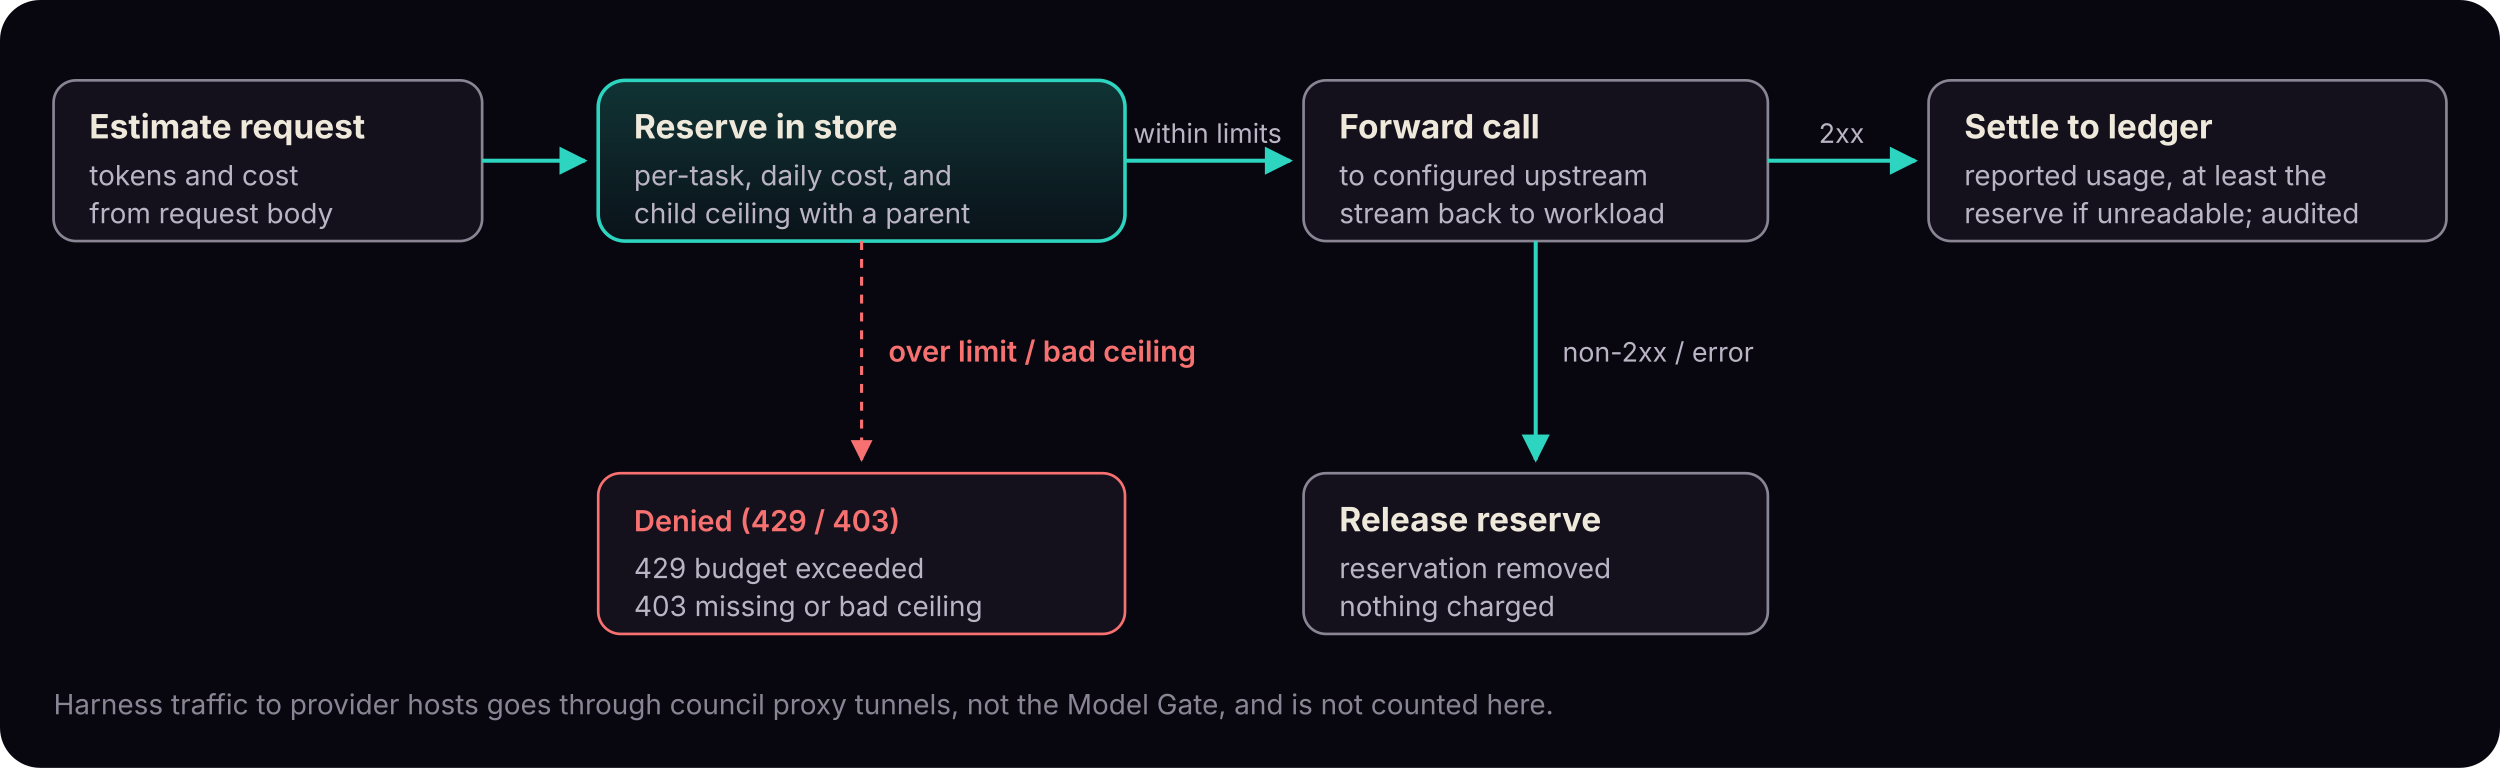
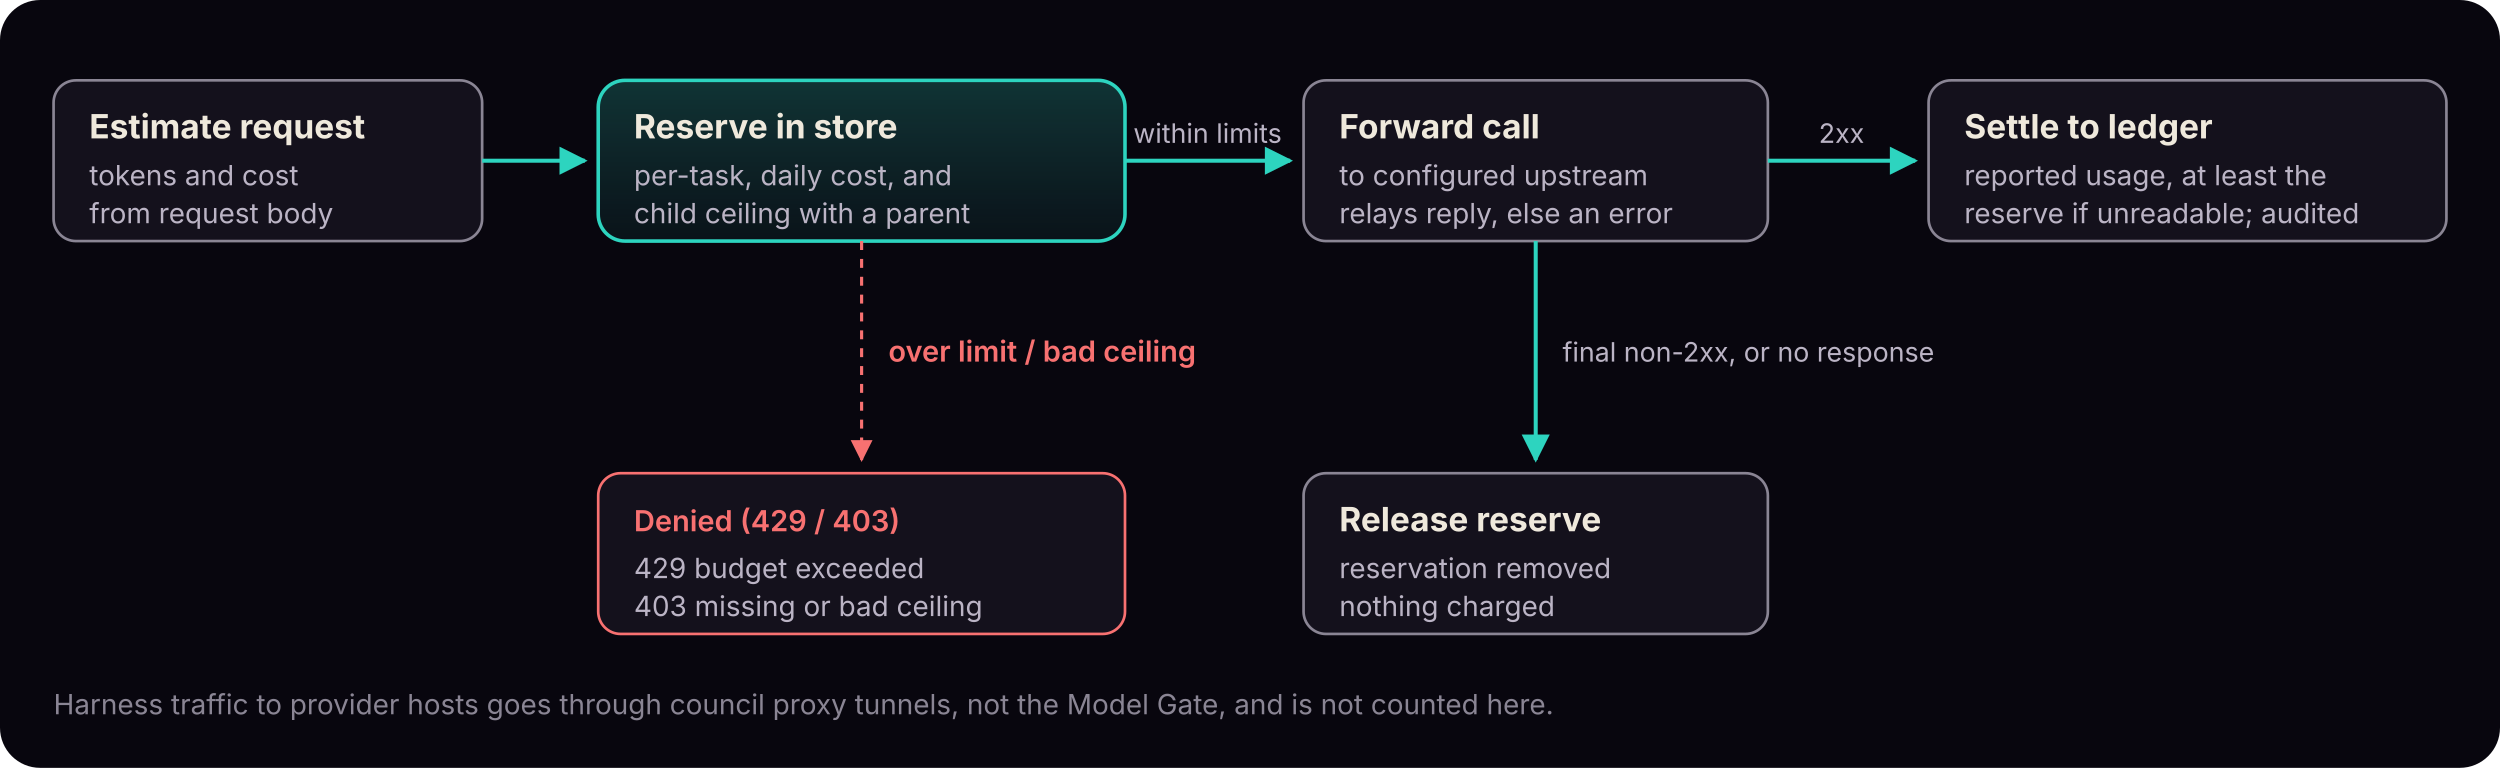
<svg xmlns="http://www.w3.org/2000/svg" viewBox="0 0 1120 344" role="img" aria-labelledby="t d" data-diagram="flow" font-family="system-ui, -apple-system, BlinkMacSystemFont, 'Segoe UI', sans-serif">
  <defs>
    <marker id="a" viewBox="0 0 10 10" refX="9" refY="5" markerWidth="7" markerHeight="7" orient="auto-start-reverse">
      <path d="M0 0 10 5 0 10z" fill="#2dd4bf" />
    </marker>
    <marker id="m" viewBox="0 0 10 10" refX="9" refY="5" markerWidth="7" markerHeight="7" orient="auto-start-reverse">
      <path d="M0 0 10 5 0 10z" fill="#8a8594" />
    </marker>
    <marker id="x" viewBox="0 0 10 10" refX="9" refY="5" markerWidth="7" markerHeight="7" orient="auto-start-reverse">
      <path d="M0 0 10 5 0 10z" fill="#f87171" />
    </marker>
    <linearGradient id="glow" x1="0" y1="0" x2="0" y2="1">
      <stop offset="0" stop-color="#2dd4bf" stop-opacity=".22" />
      <stop offset="1" stop-color="#2dd4bf" stop-opacity=".06" />
    </linearGradient>
    <style>
      .lane{fill:#111422;stroke:#373040}
      .lanet{fill:#8a8594;font-size:13px;font-weight:600;letter-spacing:.14em}
      .box{fill:#14111c;stroke:#8a8594;stroke-width:1.2}
      .key{fill:url(#glow);stroke:#2dd4bf;stroke-width:1.6}
      .ext{fill:#14111c;stroke:#7fd6b4;stroke-width:1.2}
      .plan{fill:#14111c;stroke:#8a8594;stroke-width:1.2;stroke-dasharray:5 4}
      .wait{fill:#14111c;stroke:#f0b86a;stroke-width:1.2}
      .bad{fill:#14111c;stroke:#f87171;stroke-width:1.2}
      .frame{fill:none;stroke:#bbb4c5;stroke-dasharray:5 5;stroke-width:1.2}
      .h{fill:#efe9dc;font-size:15px;font-weight:650}
      .s{fill:#bbb4c5;font-size:12.5px}
      .cap{fill:#8a8594;font-size:12.5px}
      .pn{fill:#8a8594;font-size:12px;font-weight:600;letter-spacing:.06em}
      .n{fill:#2dd4bf;font-size:12px;font-weight:700;letter-spacing:.08em}
      .idt{fill:#bbb4c5;font-size:12px;font-weight:600;letter-spacing:.06em}
      .lbl{fill:#bbb4c5;font-size:12px}
      .no{fill:#f87171;font-size:13px;font-weight:600}
      .f{stroke:#2dd4bf;stroke-width:1.8;fill:none}
      .r{stroke:#8a8594;stroke-width:1.4;fill:none;stroke-dasharray:4 4}
      .deny{stroke:#f87171;stroke-width:1.4;fill:none;stroke-dasharray:4 4}
      .life{stroke:#373040;stroke-width:1.2;fill:none;stroke-dasharray:4 4}
    </style>
  </defs>
  <rect width="1120" height="344" rx="18" fill="#08060e" />
  <rect class="box" x="24" y="36" width="192" height="72" rx="10" />
  <text class="h" x="40" y="62">Estimate request</text>
  <text class="s" x="40" y="83">tokens and cost</text>
  <text class="s" x="40" y="100">from request body</text>
  <rect class="key" x="268" y="36" width="236" height="72" rx="12" />
  <text class="h" x="284" y="62">Reserve in store</text>
  <text class="s" x="284" y="83">per-task, daily cost, and</text>
  <text class="s" x="284" y="100">child ceiling with a parent</text>
  <rect class="box" x="584" y="36" width="208" height="72" rx="10" />
  <text class="h" x="600" y="62">Forward call</text>
  <text class="s" x="600" y="83">to configured upstream</text>
-   <text class="s" x="600" y="100">stream back to workload</text>
+   <text class="s" x="600" y="100">relays reply, else an error</text>
  <rect class="box" x="864" y="36" width="232" height="72" rx="10" />
  <text class="h" x="880" y="62">Settle to ledger</text>
  <text class="s" x="880" y="83">reported usage, at least the</text>
  <text class="s" x="880" y="100">reserve if unreadable; audited</text>
  <rect class="bad" x="268" y="212" width="236" height="72" rx="10" />
  <text class="no" x="284" y="238">Denied (429 / 403)</text>
  <text class="s" x="284" y="259">429 budget exceeded</text>
  <text class="s" x="284" y="276">403 missing or bad ceiling</text>
  <rect class="box" x="584" y="212" width="208" height="72" rx="10" />
  <text class="h" x="600" y="238">Release reserve</text>
  <text class="s" x="600" y="259">reservation removed</text>
  <text class="s" x="600" y="276">nothing charged</text>
  <path class="f" d="M216 72H262" marker-end="url(#a)" />
  <path class="f" d="M504 72H578" marker-end="url(#a)" />
  <text class="lbl" x="541" y="64" text-anchor="middle">within limits</text>
  <path class="f" d="M792 72H858" marker-end="url(#a)" />
  <text class="lbl" x="825" y="64" text-anchor="middle">2xx</text>
  <path class="deny" d="M386 108V206" marker-end="url(#x)" />
  <text class="no" x="398" y="162">over limit / bad ceiling</text>
  <path class="f" d="M688 108V206" marker-end="url(#a)" />
-   <text class="lbl" x="700" y="162">non-2xx / error</text>
+   <text class="lbl" x="700" y="162">final non-2xx, or no response</text>
  <text class="cap" x="24" y="320">Harness traffic to provider hosts goes through council proxy tunnels, not the Model Gate, and is not counted here.</text>
</svg>
